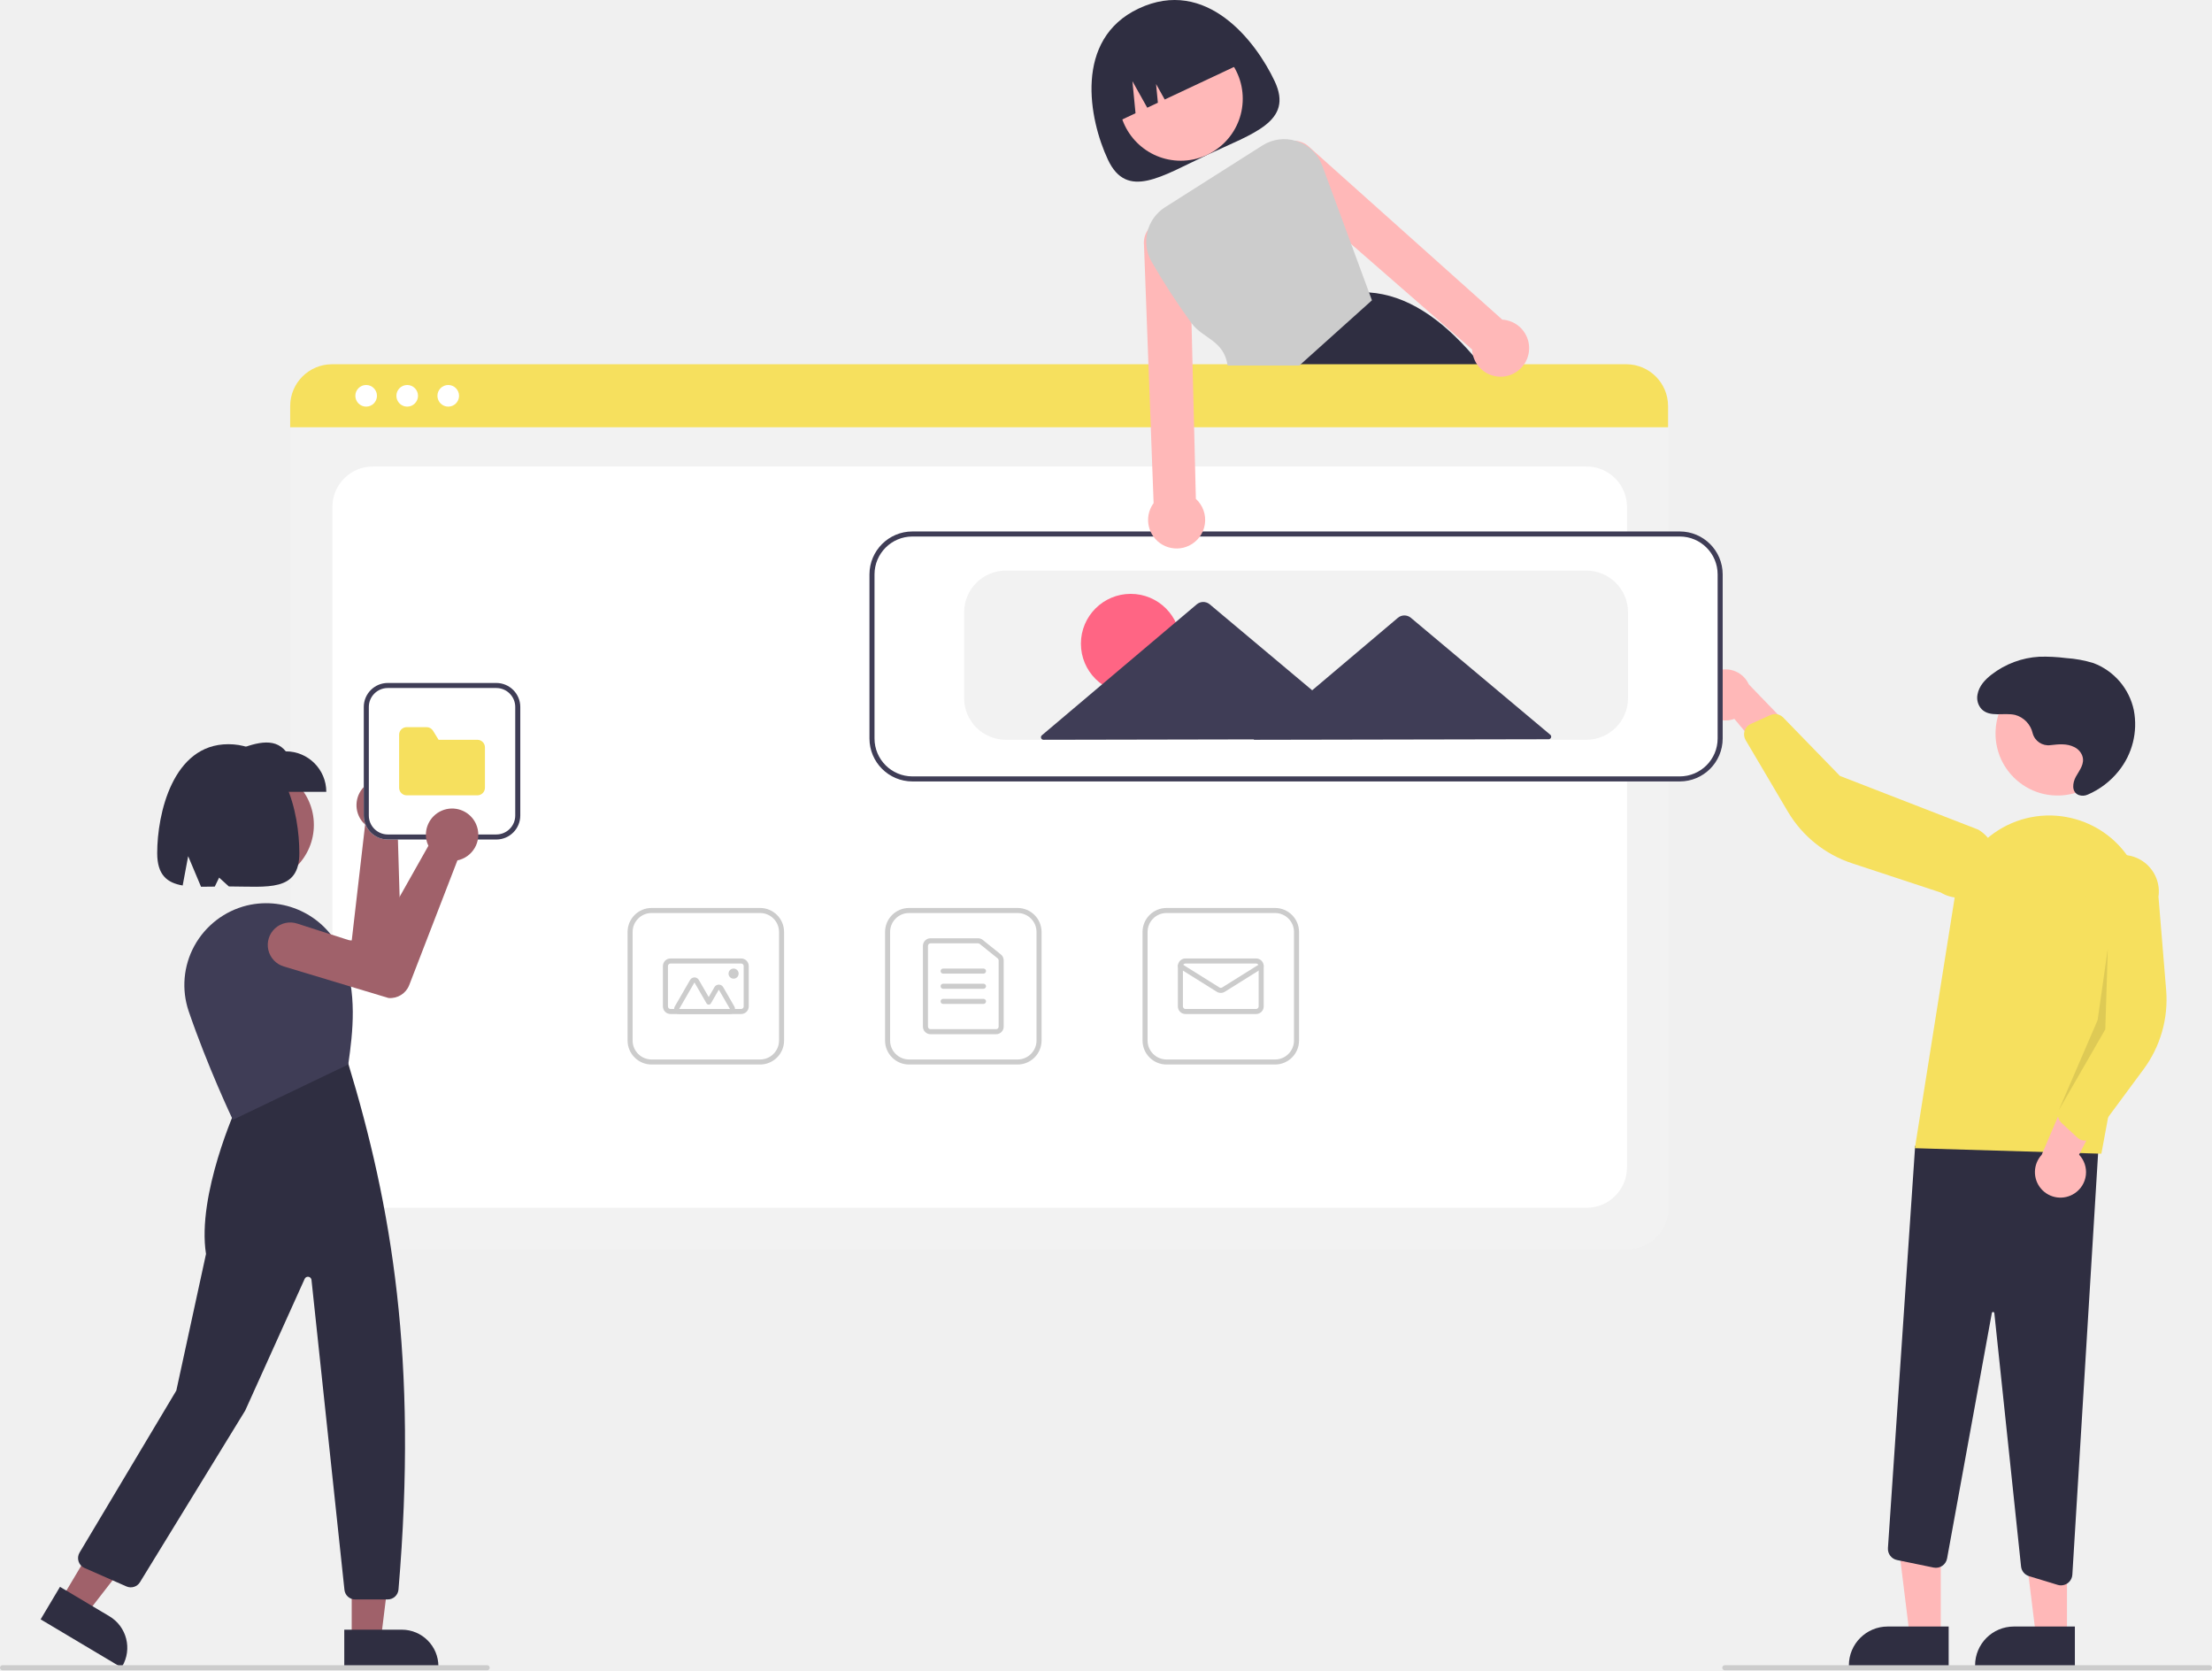
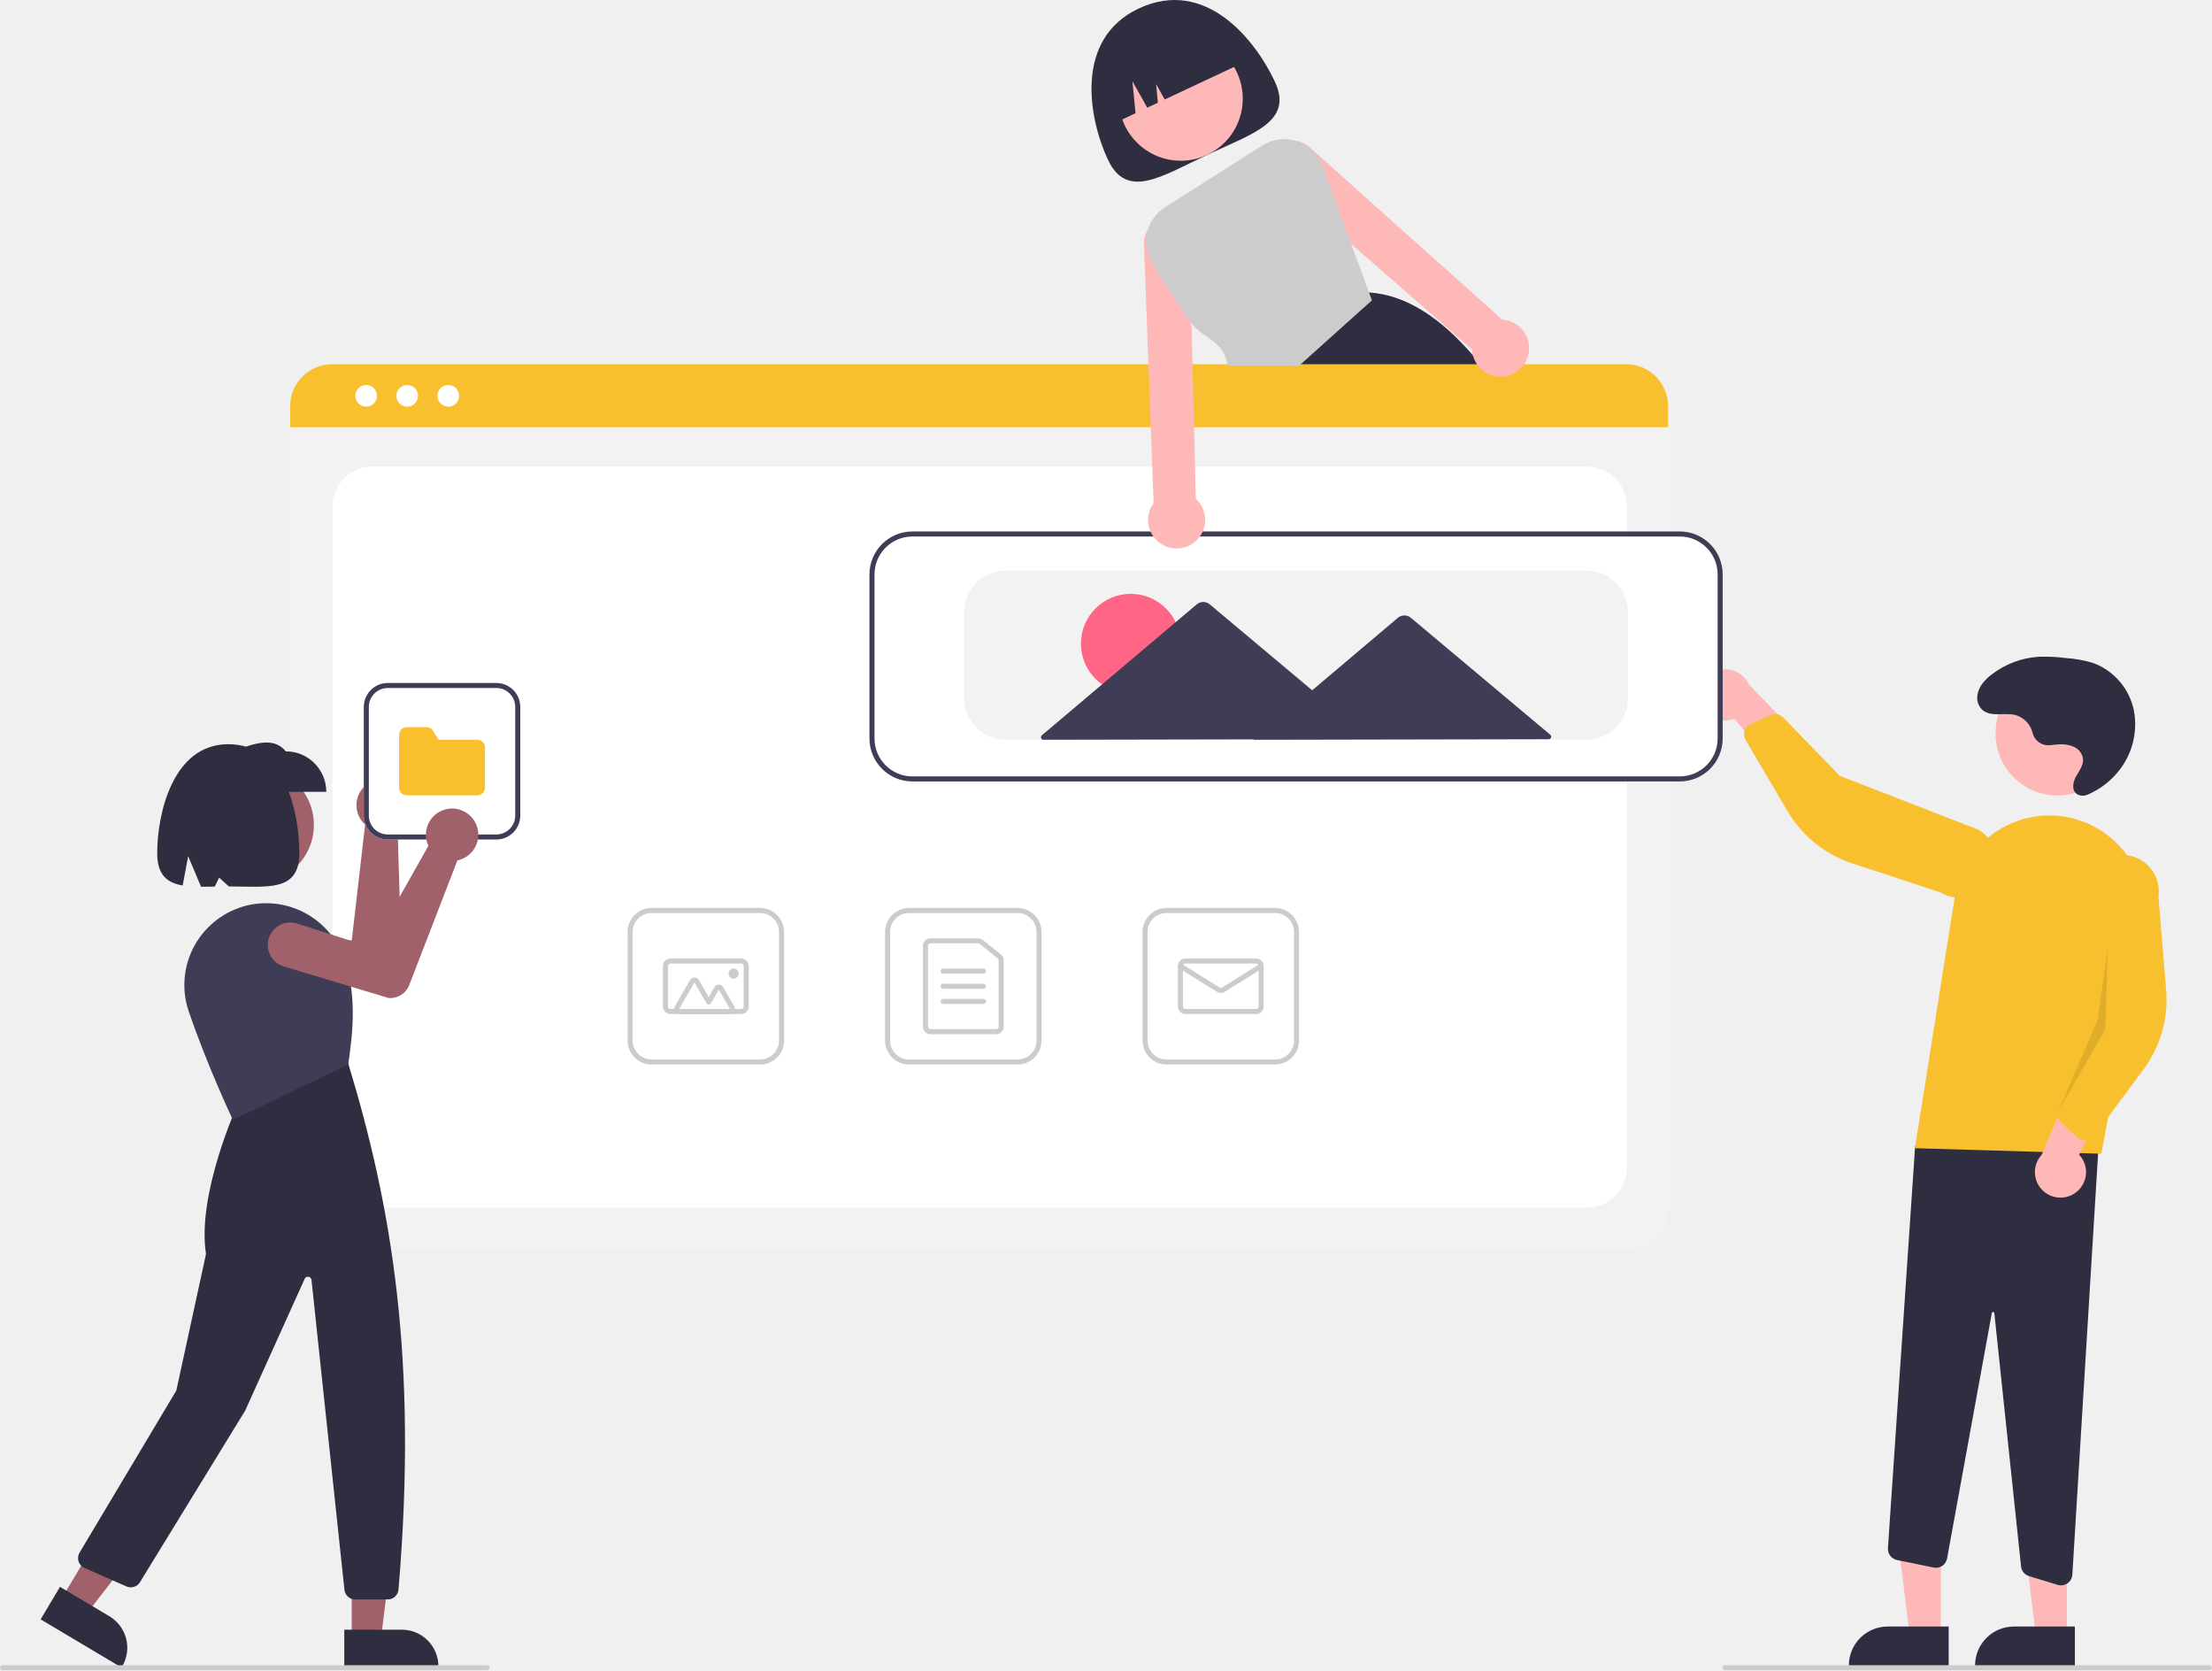
<svg xmlns="http://www.w3.org/2000/svg" id="a27520da-4319-485c-96d7-e776d7397e13" data-name="Layer 1" width="876.272" height="661.473" viewBox="0 0 876.272 661.473">
  <path d="M685.834,138.655c7.516,15.995-8.411,20.526-26.655,29.099s-31.898,17.942-39.414,1.947-13.615-47.743,12.195-59.871C658.66,97.284,678.318,122.659,685.834,138.655Z" transform="translate(-180.8642 -106.4605)" fill="#2f2e41" />
  <circle cx="467.746" cy="39.089" r="24.561" fill="#ffb8b8" />
  <path d="M770.29,254.473c-.85-1.11-1.7-2.2-2.56-3.26q-1.665-2.07-3.35-4.01c-12.73-14.69-26.27-23.94-41.18-24.93h-.02l-.22-.02-29.71,28.96-10.1,9.84.22.54,5.45,13.57h95.49A234.834,234.834,0,0,0,770.29,254.473Z" transform="translate(-180.8642 -106.4605)" fill="#2f2e41" />
  <path d="M621.902,155.438l0,0,8.792-4.131-1.225-12.683,5.879,10.496,4.202-1.975-.714-7.399,3.43,6.123,31.224-14.673,0,0a26,26,0,0,0-34.589-12.474l-4.525,2.126A26,26,0,0,0,621.902,155.438Z" transform="translate(-180.8642 -106.4605)" fill="#2f2e41" />
  <path d="M825.39,601.261H312.552a16.519,16.519,0,0,1-16.5-16.5V276.607a12.102,12.102,0,0,1,12.088-12.088H829.593a12.311,12.311,0,0,1,12.297,12.297V584.761A16.519,16.519,0,0,1,825.39,601.261Z" transform="translate(-180.8642 -106.4605)" fill="#f2f2f2" />
  <path d="M328.552,584.761h480.839a16,16,0,0,0,16-16V307.213a16,16,0,0,0-16-16H328.552a16,16,0,0,0-16,16V568.761A16,16,0,0,0,328.552,584.761Z" transform="translate(-180.8642 -106.4605)" fill="#fff" />
-   <path d="M841.66,275.663H295.82v-8.4a16.574,16.574,0,0,1,16.56-16.55H825.1a16.574,16.574,0,0,1,16.56,16.55Z" transform="translate(-180.8642 -106.4605)" fill="#f6e05e" />
+   <path d="M841.66,275.663H295.82v-8.4a16.574,16.574,0,0,1,16.56-16.55H825.1a16.574,16.574,0,0,1,16.56,16.55Z" transform="translate(-180.8642 -106.4605)" fill="#f8c02f" />
  <circle cx="145.051" cy="156.752" r="4.283" fill="#fff" />
  <circle cx="161.31" cy="156.752" r="4.283" fill="#fff" />
  <circle cx="177.569" cy="156.752" r="4.283" fill="#fff" />
  <path d="M583.974,528.04h-43a9.511,9.511,0,0,1-9.5-9.5v-43a9.511,9.511,0,0,1,9.5-9.5h43a9.511,9.511,0,0,1,9.5,9.5v43A9.511,9.511,0,0,1,583.974,528.04Zm-43-60a7.508,7.508,0,0,0-7.5,7.5v43a7.508,7.508,0,0,0,7.5,7.5h43a7.508,7.508,0,0,0,7.5-7.5v-43a7.508,7.508,0,0,0-7.5-7.5Z" transform="translate(-180.8642 -106.4605)" fill="#ccc" />
  <path d="M575.474,516.04h-26a3.003,3.003,0,0,1-3-3v-32a3.003,3.003,0,0,1,3-3h18.839a3.007,3.007,0,0,1,1.879.662l7.16,5.754a2.984,2.984,0,0,1,1.121,2.338v26.246A3.003,3.003,0,0,1,575.474,516.04Zm-26-36a1.001,1.001,0,0,0-1,1v32a1.001,1.001,0,0,0,1,1h26a1.001,1.001,0,0,0,1-1v-26.246a.995.995,0,0,0-.374-.779l-7.161-5.754a1.002,1.002,0,0,0-.626-.22Z" transform="translate(-180.8642 -106.4605)" fill="#ccc" />
  <path d="M570.474,492.04h-16a1,1,0,0,1,0-2h16a1,1,0,0,1,0,2Z" transform="translate(-180.8642 -106.4605)" fill="#ccc" />
  <path d="M570.474,498.04h-16a1,1,0,0,1,0-2h16a1,1,0,0,1,0,2Z" transform="translate(-180.8642 -106.4605)" fill="#ccc" />
  <path d="M570.474,504.04h-16a1,1,0,0,1,0-2h16a1,1,0,0,1,0,2Z" transform="translate(-180.8642 -106.4605)" fill="#ccc" />
  <path d="M685.974,528.04h-43a9.511,9.511,0,0,1-9.5-9.5v-43a9.511,9.511,0,0,1,9.5-9.5h43a9.511,9.511,0,0,1,9.5,9.5v43A9.511,9.511,0,0,1,685.974,528.04Zm-43-60a7.508,7.508,0,0,0-7.5,7.5v43a7.508,7.508,0,0,0,7.5,7.5h43a7.508,7.508,0,0,0,7.5-7.5v-43a7.508,7.508,0,0,0-7.5-7.5Z" transform="translate(-180.8642 -106.4605)" fill="#ccc" />
  <path d="M678.474,508.04h-28a3.003,3.003,0,0,1-3-3v-16a3.003,3.003,0,0,1,3-3h28a3.003,3.003,0,0,1,3,3v16A3.003,3.003,0,0,1,678.474,508.04Zm-28-20a1.001,1.001,0,0,0-1,1v16a1.001,1.001,0,0,0,1,1h28a1.001,1.001,0,0,0,1-1v-16a1.001,1.001,0,0,0-1-1Z" transform="translate(-180.8642 -106.4605)" fill="#ccc" />
  <path d="M664.474,499.678a3.003,3.003,0,0,1-1.59-.453l-14.94-9.337a1,1,0,0,1,1.061-1.696l14.94,9.337a1.006,1.006,0,0,0,1.06,0l14.939-9.337a1,1,0,0,1,1.061,1.696l-14.939,9.337A3.004,3.004,0,0,1,664.474,499.678Z" transform="translate(-180.8642 -106.4605)" fill="#ccc" />
  <path d="M481.974,528.04h-43a9.511,9.511,0,0,1-9.5-9.5v-43a9.511,9.511,0,0,1,9.5-9.5h43a9.511,9.511,0,0,1,9.5,9.5v43A9.511,9.511,0,0,1,481.974,528.04Zm-43-60a7.508,7.508,0,0,0-7.5,7.5v43a7.508,7.508,0,0,0,7.5,7.5h43a7.508,7.508,0,0,0,7.5-7.5v-43a7.508,7.508,0,0,0-7.5-7.5Z" transform="translate(-180.8642 -106.4605)" fill="#ccc" />
  <path d="M474.474,508.04h-28a3.003,3.003,0,0,1-3-3v-16a3.003,3.003,0,0,1,3-3h28a3.003,3.003,0,0,1,3,3v16A3.003,3.003,0,0,1,474.474,508.04Zm-28-20a1.001,1.001,0,0,0-1,1v16a1.001,1.001,0,0,0,1,1h28a1.001,1.001,0,0,0,1-1v-16a1.001,1.001,0,0,0-1-1Z" transform="translate(-180.8642 -106.4605)" fill="#ccc" />
  <path d="M470.036,508.04h-20.124a2,2,0,0,1-1.732-3l6.062-10.5a2,2,0,0,1,3.464,0l3.915,6.781,2.268-3.929a2,2,0,0,1,3.464,0l4.415,7.647a2,2,0,0,1-1.732,3Zm0-2h0l-4.415-7.647-3.134,5.429a1.0 1,0,0,1-.866.5h0a1.0 1,0,0,1-.866-.5l-4.781-8.281-6.062,10.5Z" transform="translate(-180.8642 -106.4605)" fill="#ccc" />
  <circle cx="290.61" cy="385.579" r="2" fill="#ccc" />
  <polygon points="768.825 648.15 756.565 648.149 750.733 600.861 768.827 600.862 768.825 648.15" fill="#ffb8b8" />
  <path d="M952.816,766.494l-39.531-.001v-.5a15.386,15.386,0,0,1,15.386-15.386h.001l24.144.001Z" transform="translate(-180.8642 -106.4605)" fill="#2f2e41" />
  <polygon points="818.825 648.15 806.565 648.149 800.733 600.861 818.827 600.862 818.825 648.15" fill="#ffb8b8" />
  <path d="M1002.816,766.494l-39.531-.001v-.5a15.386,15.386,0,0,1,15.386-15.386h.001l24.144.001Z" transform="translate(-180.8642 -106.4605)" fill="#2f2e41" />
  <path d="M996.014,734.111l-11.354-3.454a4.493,4.493,0,0,1-3.166-3.833L970.908,626.498a.48.48,0,0,0-.479-.447.469.469,0,0,0-.51.409l-17.731,97.199a4.5,4.5,0,0,1-5.335,3.6L932.342,724.269a4.516,4.516,0,0,1-3.582-4.712l10.785-159.312,73.138-7.892-10.868,177.727a4.505,4.505,0,0,1-4.484,4.228A4.526,4.526,0,0,1,996.014,734.111Z" transform="translate(-180.8642 -106.4605)" fill="#2f2e41" />
  <circle cx="815.08" cy="290.487" r="24.561" fill="#ffb8b8" />
-   <path d="M939.433,561.18l15.858-99.851a37.857,37.857,0,0,1,48.005-30.399h0a37.743,37.743,0,0,1,26.601,43.262l-16.591,89.172Z" transform="translate(-180.8642 -106.4605)" fill="#f6e05e" />
+   <path d="M939.433,561.18l15.858-99.851a37.857,37.857,0,0,1,48.005-30.399h0a37.743,37.743,0,0,1,26.601,43.262l-16.591,89.172Z" transform="translate(-180.8642 -106.4605)" fill="#f8c02f" />
  <path d="M1002.725,579.046a10.056,10.056,0,0,0,1.747-15.32l16.396-31.751-18.465,1.97-12.739,29.849a10.11,10.11,0,0,0,13.061,15.251Z" transform="translate(-180.8642 -106.4605)" fill="#ffb8b8" />
-   <path d="M1006.236,558.126a4.506,4.506,0,0,1-2.426-1.151l-6.273-5.797a4.515,4.515,0,0,1-1.092-5.054l12.537-29.718-1.779-58.72a14.497,14.497,0,1,1,28.727,3.919l3.041,36.912a46.373,46.373,0,0,1-8.938,31.397l-19.552,26.432a4.505,4.505,0,0,1-3.195,1.804A4.455,4.455,0,0,1,1006.236,558.126Z" transform="translate(-180.8642 -106.4605)" fill="#f6e05e" />
+   <path d="M1006.236,558.126a4.506,4.506,0,0,1-2.426-1.151l-6.273-5.797a4.515,4.515,0,0,1-1.092-5.054l12.537-29.718-1.779-58.72a14.497,14.497,0,1,1,28.727,3.919l3.041,36.912a46.373,46.373,0,0,1-8.938,31.397l-19.552,26.432a4.505,4.505,0,0,1-3.195,1.804A4.455,4.455,0,0,1,1006.236,558.126Z" transform="translate(-180.8642 -106.4605)" fill="#f8c02f" />
  <path d="M854.505,383.566a10.056,10.056,0,0,0,13.426,7.582l22.846,27.478,5.385-17.772-22.52-23.369a10.11,10.11,0,0,0-19.137,6.081Z" transform="translate(-180.8642 -106.4605)" fill="#ffb8b8" />
-   <path d="M872.401,394.955a4.506,4.506,0,0,1,2.006-1.786l7.784-3.517a4.515,4.515,0,0,1,5.08.965l22.478,23.132,54.766,21.257a14.497,14.497,0,1,1-14.809,24.926l-35.177-11.592a46.374,46.374,0,0,1-25.427-20.472l-16.717-28.31a4.505,4.505,0,0,1-.415-3.646A4.454,4.454,0,0,1,872.401,394.955Z" transform="translate(-180.8642 -106.4605)" fill="#f6e05e" />
+   <path d="M872.401,394.955a4.506,4.506,0,0,1,2.006-1.786l7.784-3.517a4.515,4.515,0,0,1,5.08.965l22.478,23.132,54.766,21.257a14.497,14.497,0,1,1-14.809,24.926l-35.177-11.592a46.374,46.374,0,0,1-25.427-20.472l-16.717-28.31a4.505,4.505,0,0,1-.415-3.646A4.454,4.454,0,0,1,872.401,394.955Z" transform="translate(-180.8642 -106.4605)" fill="#f8c02f" />
  <polygon points="835.002 375.652 834.002 407.652 815.58 439.663 830.962 403.99 835.002 375.652" opacity="0.1" />
  <path d="M993.13,401.563a6.423,6.423,0,0,1-7.031-4.702,9.764,9.764,0,0,0-6.951-7.274c-4.505-1.029-10.012,1.091-13.314-2.322a6.637,6.637,0,0,1-1.575-5.842c.608-3.317,2.981-5.823,5.563-7.827a34.062,34.062,0,0,1,18.866-7.051,67.677,67.677,0,0,1,10.621.528,47.009,47.009,0,0,1,10.864,1.985,25.576,25.576,0,0,1,16.002,18.68,29.528,29.528,0,0,1-6.057,24.13,31.702,31.702,0,0,1-12.161,9.259,4.744,4.744,0,0,1-3.606.183c-2.957-1.176-2.474-4.839-1.126-7.283,1.443-2.615,3.663-5.146,2.503-8.329a6.302,6.302,0,0,0-3.127-3.366c-2.94-1.499-6.228-1.145-9.389-.78Z" transform="translate(-180.8642 -106.4605)" fill="#2f2e41" />
  <path d="M846.297,415.433h-304a16.519,16.519,0,0,1-16.5-16.5v-65a16.519,16.519,0,0,1,16.5-16.5h304a16.519,16.519,0,0,1,16.5,16.5v65A16.519,16.519,0,0,1,846.297,415.433Z" transform="translate(-180.8642 -106.4605)" fill="#fff" />
  <path d="M846.297,415.933h-304a17.019,17.019,0,0,1-17-17v-65a17.019,17.019,0,0,1,17-17h304a17.019,17.019,0,0,1,17,17v65A17.019,17.019,0,0,1,846.297,415.933Zm-304-97a15.017,15.017,0,0,0-15,15v65a15.017,15.017,0,0,0,15,15h304a15.017,15.017,0,0,0,15-15v-65a15.017,15.017,0,0,0-15-15Z" transform="translate(-180.8642 -106.4605)" fill="#3f3d56" />
  <path d="M809.297,399.433h-230a16.519,16.519,0,0,1-16.5-16.5v-34a16.519,16.519,0,0,1,16.5-16.5h230a16.519,16.519,0,0,1,16.5,16.5v34A16.519,16.519,0,0,1,809.297,399.433Z" transform="translate(-180.8642 -106.4605)" fill="#f2f2f2" />
  <circle cx="447.928" cy="254.915" r="19.732" fill="#ff6584" />
  <path d="M795.004,397.442l-27.853-23.36-27.372-22.956a4,4,0,0,0-5.153.01l-27.283,23.062-6.664,5.633-10.048-8.427-30.537-25.611a4,4,0,0,0-5.152.01l-30.438,25.728-30.917,26.133a1.0 1,0,0,0,.647,1.764l63.387-.122,20.064-.039-.196.166,59.808-.115,57.067-.11A1.0 1,0,0,0,795.004,397.442Z" transform="translate(-180.8642 -106.4605)" fill="#3f3d56" />
  <path d="M1056.136,767.933h-192a1,1,0,0,1,0-2h192a1,1,0,0,1,0,2Z" transform="translate(-180.8642 -106.4605)" fill="#ccc" />
  <path d="M784.92,238.373a11.221,11.221,0,0,0-7.25-5.1,10.301,10.301,0,0,0-1.66-.21l-76.19-68.12a9.015,9.015,0,0,0-5.63-2.69,7.67,7.67,0,0,0-1.27-.04,9.055,9.055,0,0,0-5.96,15.48l29.17,25.43,47.9,41.75a11.916,11.916,0,0,0,.35,2.33,11.266,11.266,0,0,0,9.67,8.37,11.092,11.092,0,0,0,6.05-1,11.407,11.407,0,0,0,3.88-2.97c.11-.13.21-.25.31-.39a11.293,11.293,0,0,0,.63-12.84Z" transform="translate(-180.8642 -106.4605)" fill="#ffb8b8" />
  <path d="M654.6,304.023l-.71-28.86-.6-23.95-.41-16.76-.81-32.67a9.046,9.046,0,0,0-15.71-5.25,6.923,6.923,0,0,0-.75.96,8.936,8.936,0,0,0-1.56,6.05l1.78,47.67.89,23.95,1.14,30.55a12.047,12.047,0,0,0-.89,1.41,11.248,11.248,0,0,0-.71,8.84,11.311,11.311,0,0,0,15.56,6.63,11.301,11.301,0,0,0,2.78-18.57Z" transform="translate(-180.8642 -106.4605)" fill="#ffb8b8" />
  <path d="M723.201,222.273l-7.07-19.15-11.44-31.02a16.006,16.006,0,0,0-9.95-9.68c-.18-.06-.37-.12-.55-.17a15.984,15.984,0,0,0-13.24,1.82l-38.53,24.44a16.093,16.093,0,0,0-5.27,21.75,276.323,276.323,0,0,0,15.73,24.19c4.49,6.11,12.85,6.76,14.3,16.76h28.41l28.76-25.82Z" transform="translate(-180.8642 -106.4605)" fill="#ccc" />
  <circle cx="101.165" cy="326.682" r="23.172" fill="#a0616a" />
  <path d="M338.916,417.193q.343.273.664.578a10.38,10.38,0,0,1-.417,15.484,9.722,9.722,0,0,1-.814.613l1.568,52.945a8.061,8.061,0,0,1-5.545,7.867l-.096.021-42.989,4.578a8.899,8.899,0,1,1-1.722-17.713l30.644-2.699,5.3-45.851a9.876,9.876,0,0,1-.972-.99,10.38,10.38,0,0,1,14.378-14.833Z" transform="translate(-180.8642 -106.4605)" fill="#a0616a" />
  <polygon points="139.328 649.174 150.895 649.174 156.397 604.561 139.326 604.561 139.328 649.174" fill="#a0616a" />
  <path d="M317.242,751.858l22.778-.001h.001a14.516,14.516,0,0,1,14.516,14.516v.472l-37.294.001Z" transform="translate(-180.8642 -106.4605)" fill="#2f2e41" />
  <polygon points="24.366 633.182 34.304 639.099 61.857 603.582 47.189 594.849 24.366 633.182" fill="#a0616a" />
  <path d="M204.627,734.889l19.572,11.653.001 0a14.516,14.516,0,0,1,5.046,19.899l-.241.405L196.96,747.767Z" transform="translate(-180.8642 -106.4605)" fill="#2f2e41" />
  <path d="M334.488,739.877H321.536a4.238,4.238,0,0,1-4.221-3.797L304.258,613.343a1.415,1.415,0,0,0-2.697-.433l-23.555,52.159-41.704,68.003a4.266,4.266,0,0,1-5.329,1.666l-16.66-7.33a4.247,4.247,0,0,1-1.935-6.064l38.337-64.192,11.758-54.085c-3.698-23.455,12.155-58.326,12.316-58.676l.079-.17,43.668-17.068.219.268c17.221,56.514,27.715,117.332,19.967,208.568A4.274,4.274,0,0,1,334.488,739.877Z" transform="translate(-180.8642 -106.4605)" fill="#2f2e41" />
  <path d="M273.107,549.934l-.203-.427c-.097-.205-9.807-20.684-17.292-42.571a32.285,32.285,0,0,1,2.239-25.873,32.637,32.637,0,0,1,20.813-16.004h0A32.677,32.677,0,0,1,316.591,484.627c5.937,14.847,4.045,30.695,2.264,43.157l-.035.25-.227.109Z" transform="translate(-180.8642 -106.4605)" fill="#3f3d56" />
  <path d="M310.124,420.054H273.33V404.015c8.076-3.208,15.978-5.937,20.756,0a16.038,16.038,0,0,1,16.038,16.038Z" transform="translate(-180.8642 -106.4605)" fill="#2f2e41" />
  <path d="M271.293,401.185c-21.996,0-28.153,27.571-28.153,43.126,0,8.674,3.923,11.777,10.088,12.827l2.177-11.611,5.099,12.111c1.732.009,3.551-.025,5.437-.06l1.729-3.56,3.855,3.496c15.441.023,27.921,2.274,27.921-13.203C299.445,428.756,294.046,401.185,271.293,401.185Z" transform="translate(-180.8642 -106.4605)" fill="#2f2e41" />
  <path d="M373.864,767.933h-192a1,1,0,1,1,0-2h192a1,1,0,0,1,0,2Z" transform="translate(-180.8642 -106.4605)" fill="#ccc" />
  <path d="M377.474,438.933h-43a9.511,9.511,0,0,1-9.5-9.5v-43a9.511,9.511,0,0,1,9.5-9.5h43a9.511,9.511,0,0,1,9.5,9.5v43A9.511,9.511,0,0,1,377.474,438.933Z" transform="translate(-180.8642 -106.4605)" fill="#fff" />
  <path d="M377.474,438.933h-43a9.511,9.511,0,0,1-9.5-9.5v-43a9.511,9.511,0,0,1,9.5-9.5h43a9.511,9.511,0,0,1,9.5,9.5v43A9.511,9.511,0,0,1,377.474,438.933Zm-43-60a7.508,7.508,0,0,0-7.5,7.5v43a7.508,7.508,0,0,0,7.5,7.5h43a7.508,7.508,0,0,0,7.5-7.5v-43a7.508,7.508,0,0,0-7.5-7.5Z" transform="translate(-180.8642 -106.4605)" fill="#3f3d56" />
-   <path d="M369.974,421.433h-28a3.003,3.003,0,0,1-3-3v-21a3.003,3.003,0,0,1,3-3h7.882a2.981,2.981,0,0,1,2.555,1.427l2.198,3.573h15.364a3.003,3.003,0,0,1,3,3v16A3.003,3.003,0,0,1,369.974,421.433Z" transform="translate(-180.8642 -106.4605)" fill="#f6e05e" />
+   <path d="M369.974,421.433h-28a3.003,3.003,0,0,1-3-3v-21a3.003,3.003,0,0,1,3-3h7.882a2.981,2.981,0,0,1,2.555,1.427l2.198,3.573h15.364a3.003,3.003,0,0,1,3,3v16A3.003,3.003,0,0,1,369.974,421.433Z" transform="translate(-180.8642 -106.4605)" fill="#f8c02f" />
  <path d="M369.064,432.042q.21.384.388.79a10.38,10.38,0,0,1-6.393,14.109,9.72,9.72,0,0,1-.988.25l-19.099,49.405a8.061,8.061,0,0,1-8.163,5.099l-.096-.018-41.397-12.462a8.899,8.899,0,1,1,5.286-16.993l29.29,9.404,22.676-40.202a9.876,9.876,0,0,1-.511-1.289,10.38,10.38,0,0,1,19.007-8.091Z" transform="translate(-180.8642 -106.4605)" fill="#a0616a" />
</svg>
